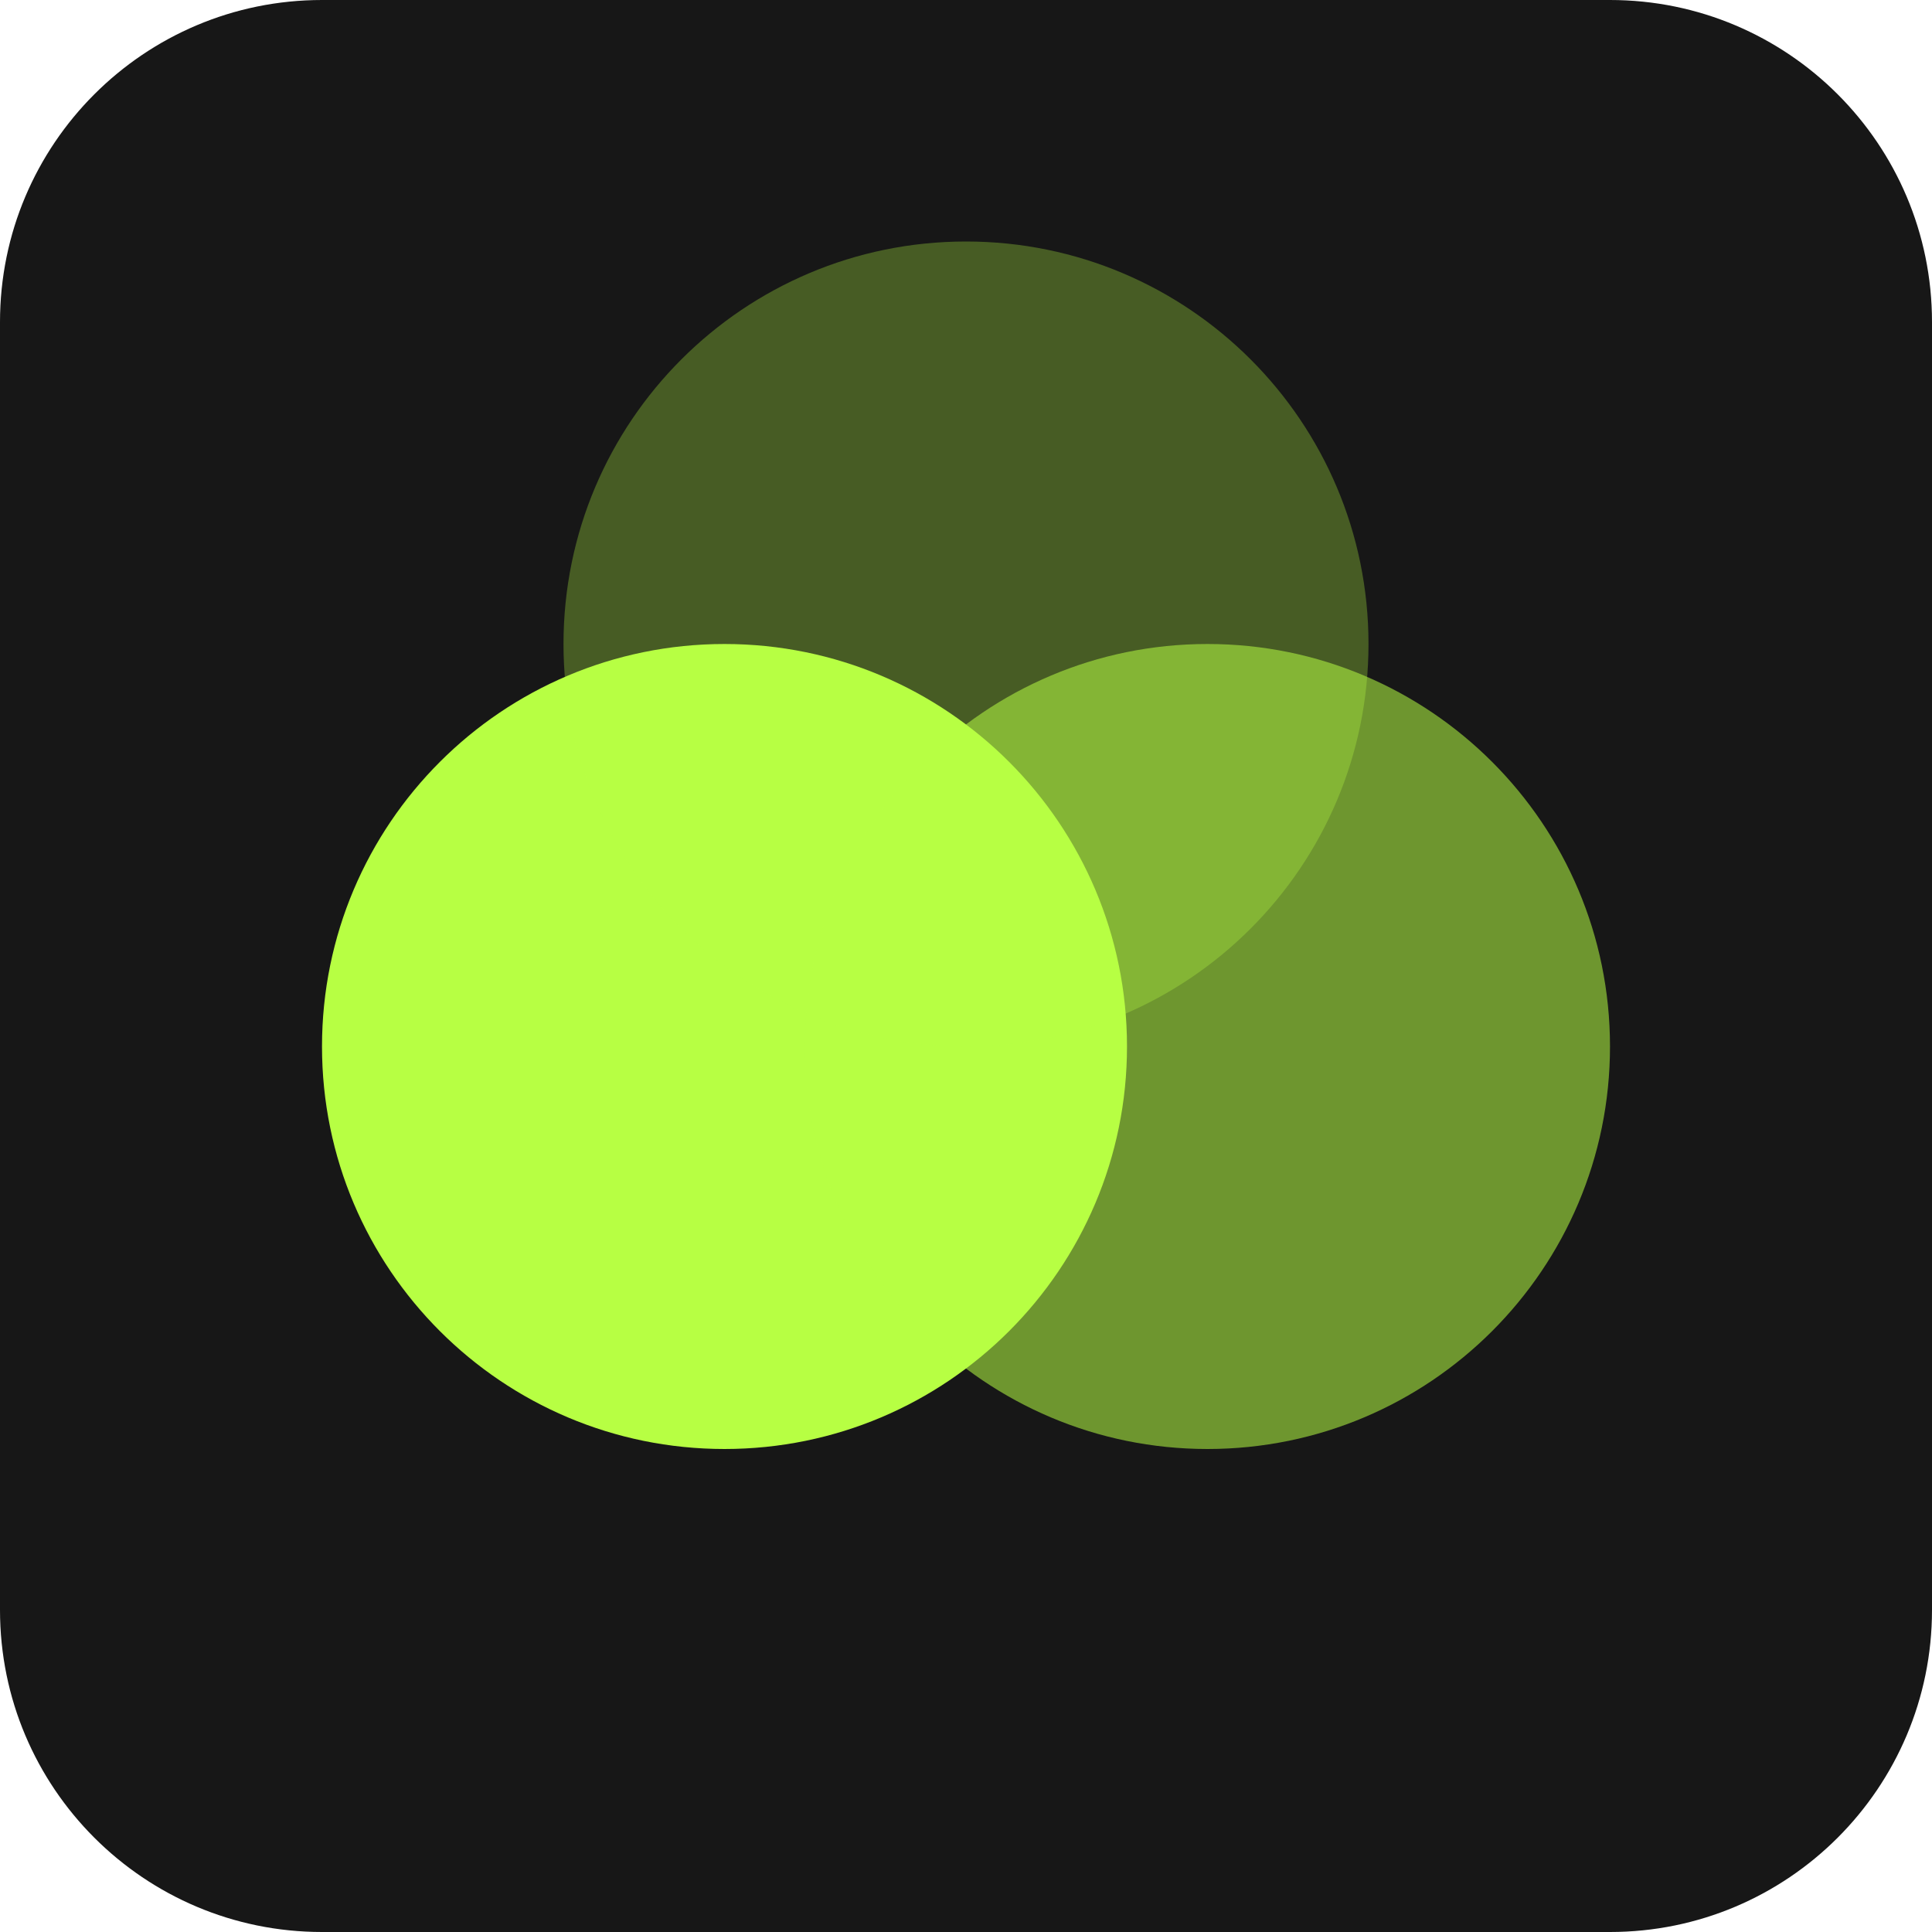
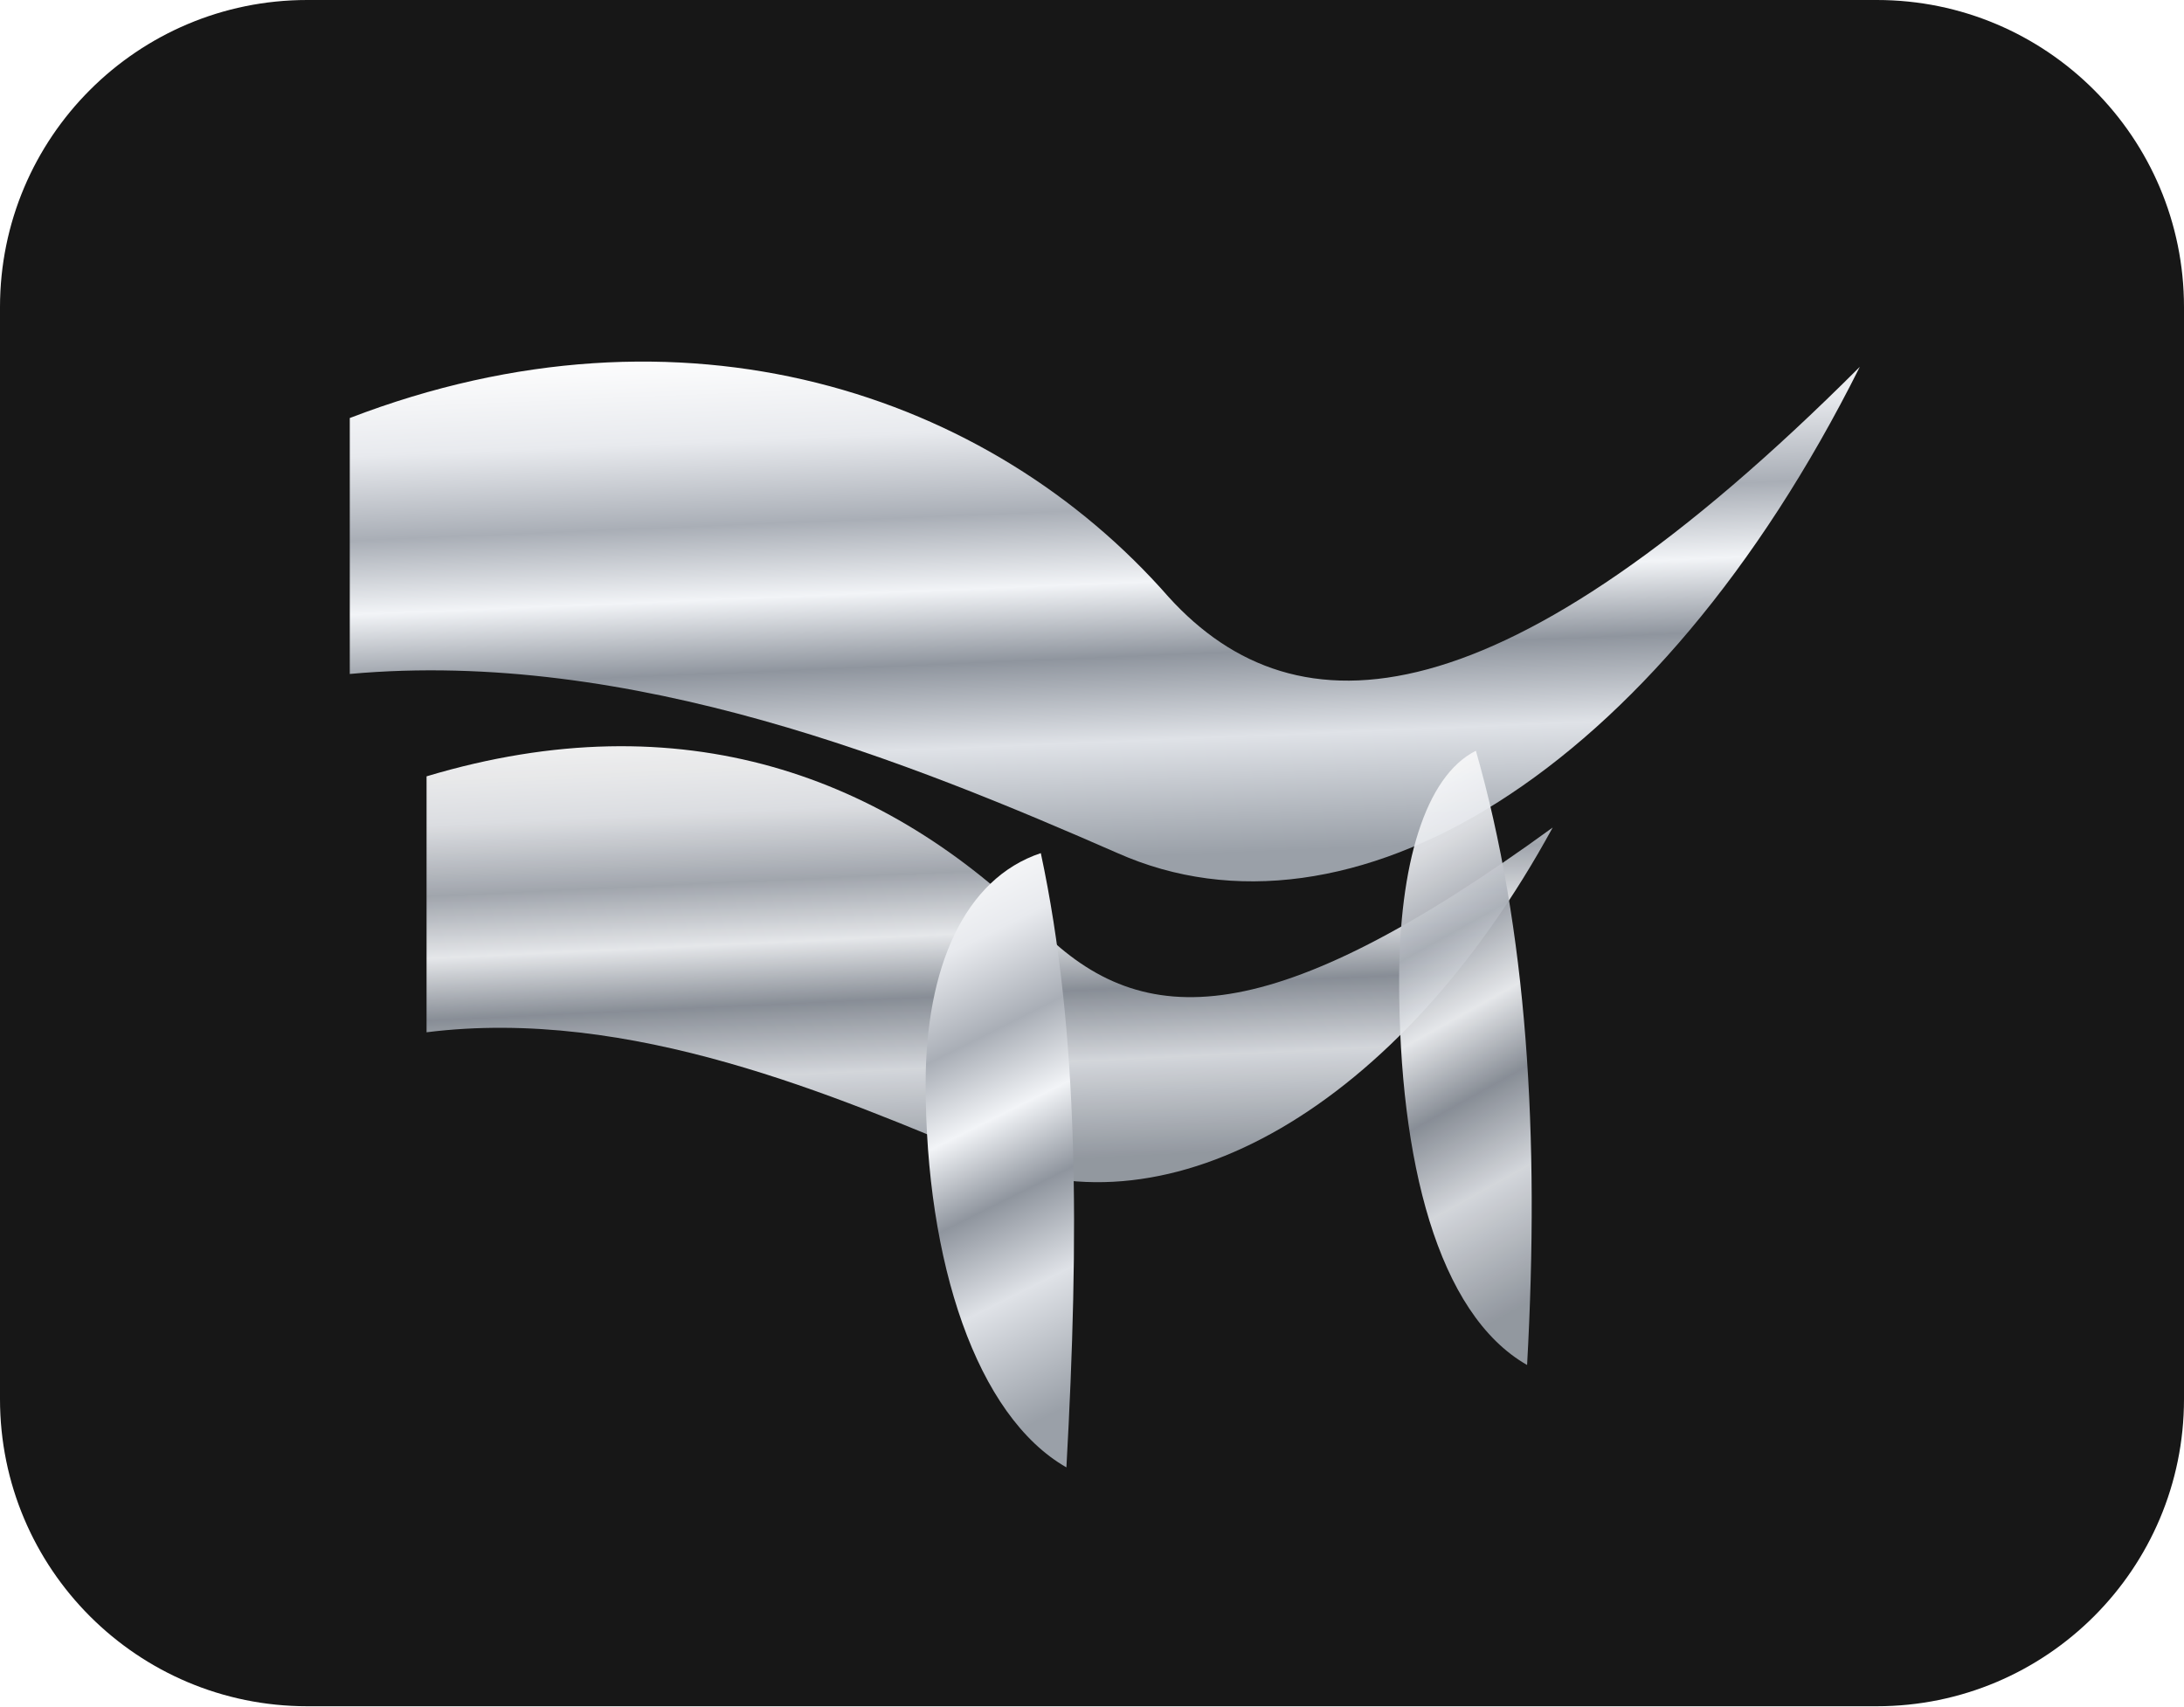
- <svg xmlns="http://www.w3.org/2000/svg" viewBox="0 0 48 48">
-   <rect width="48" height="48" rx="8" fill="#171717" />
-   <circle cx="18" cy="26" r="10" fill="#B7FF43" />
-   <circle cx="30" cy="26" r="10" fill="#B7FF43" opacity="0.55" />
-   <circle cx="24" cy="16" r="10" fill="#B7FF43" opacity="0.3" />
+ <svg xmlns="http://www.w3.org/2000/svg" viewBox="0 0 128 100" role="img" aria-label="TriosWorld">
+   <defs>
+     <linearGradient id="chrome" x1="0%" y1="0%" x2="12%" y2="100%">
+       <stop offset="0%" stop-color="#ffffff" />
+       <stop offset="18%" stop-color="#e8eaee" />
+       <stop offset="34%" stop-color="#a9aeb6" />
+       <stop offset="48%" stop-color="#f2f4f7" />
+       <stop offset="62%" stop-color="#8f959e" />
+       <stop offset="78%" stop-color="#dfe2e7" />
+       <stop offset="100%" stop-color="#9aa0a8" />
+     </linearGradient>
+   </defs>
+   <rect width="128" height="100" rx="18" fill="#171717" />
+   <g transform="translate(16 14) scale(0.75)">
+     <path d="M6 14 C 32 4, 56 12, 70 28 C 80 39, 96 38, 124 10              C 108 42, 84 56, 66 48 C 50 41, 28 32, 6 34 Z" fill="url(#chrome)" />
+     <path d="M12 42 C 32 36, 48 42, 60 54 C 68 62, 78 62, 100 46              C 88 68, 70 78, 56 72 C 44 67, 28 60, 12 62 Z" fill="url(#chrome)" opacity="0.94" />
+     <path d="M60 48 C 63 62, 63 78, 62 96 C 55 92, 51 80, 51 66 C 51 57, 54 50, 60 48 Z" fill="url(#chrome)" />
+     <path d="M94 40 C 98 54, 99 70, 98 88 C 91 84, 88 72, 88 58 C 88 49, 90 42, 94 40 Z" fill="url(#chrome)" opacity="0.94" />
+   </g>
</svg>
